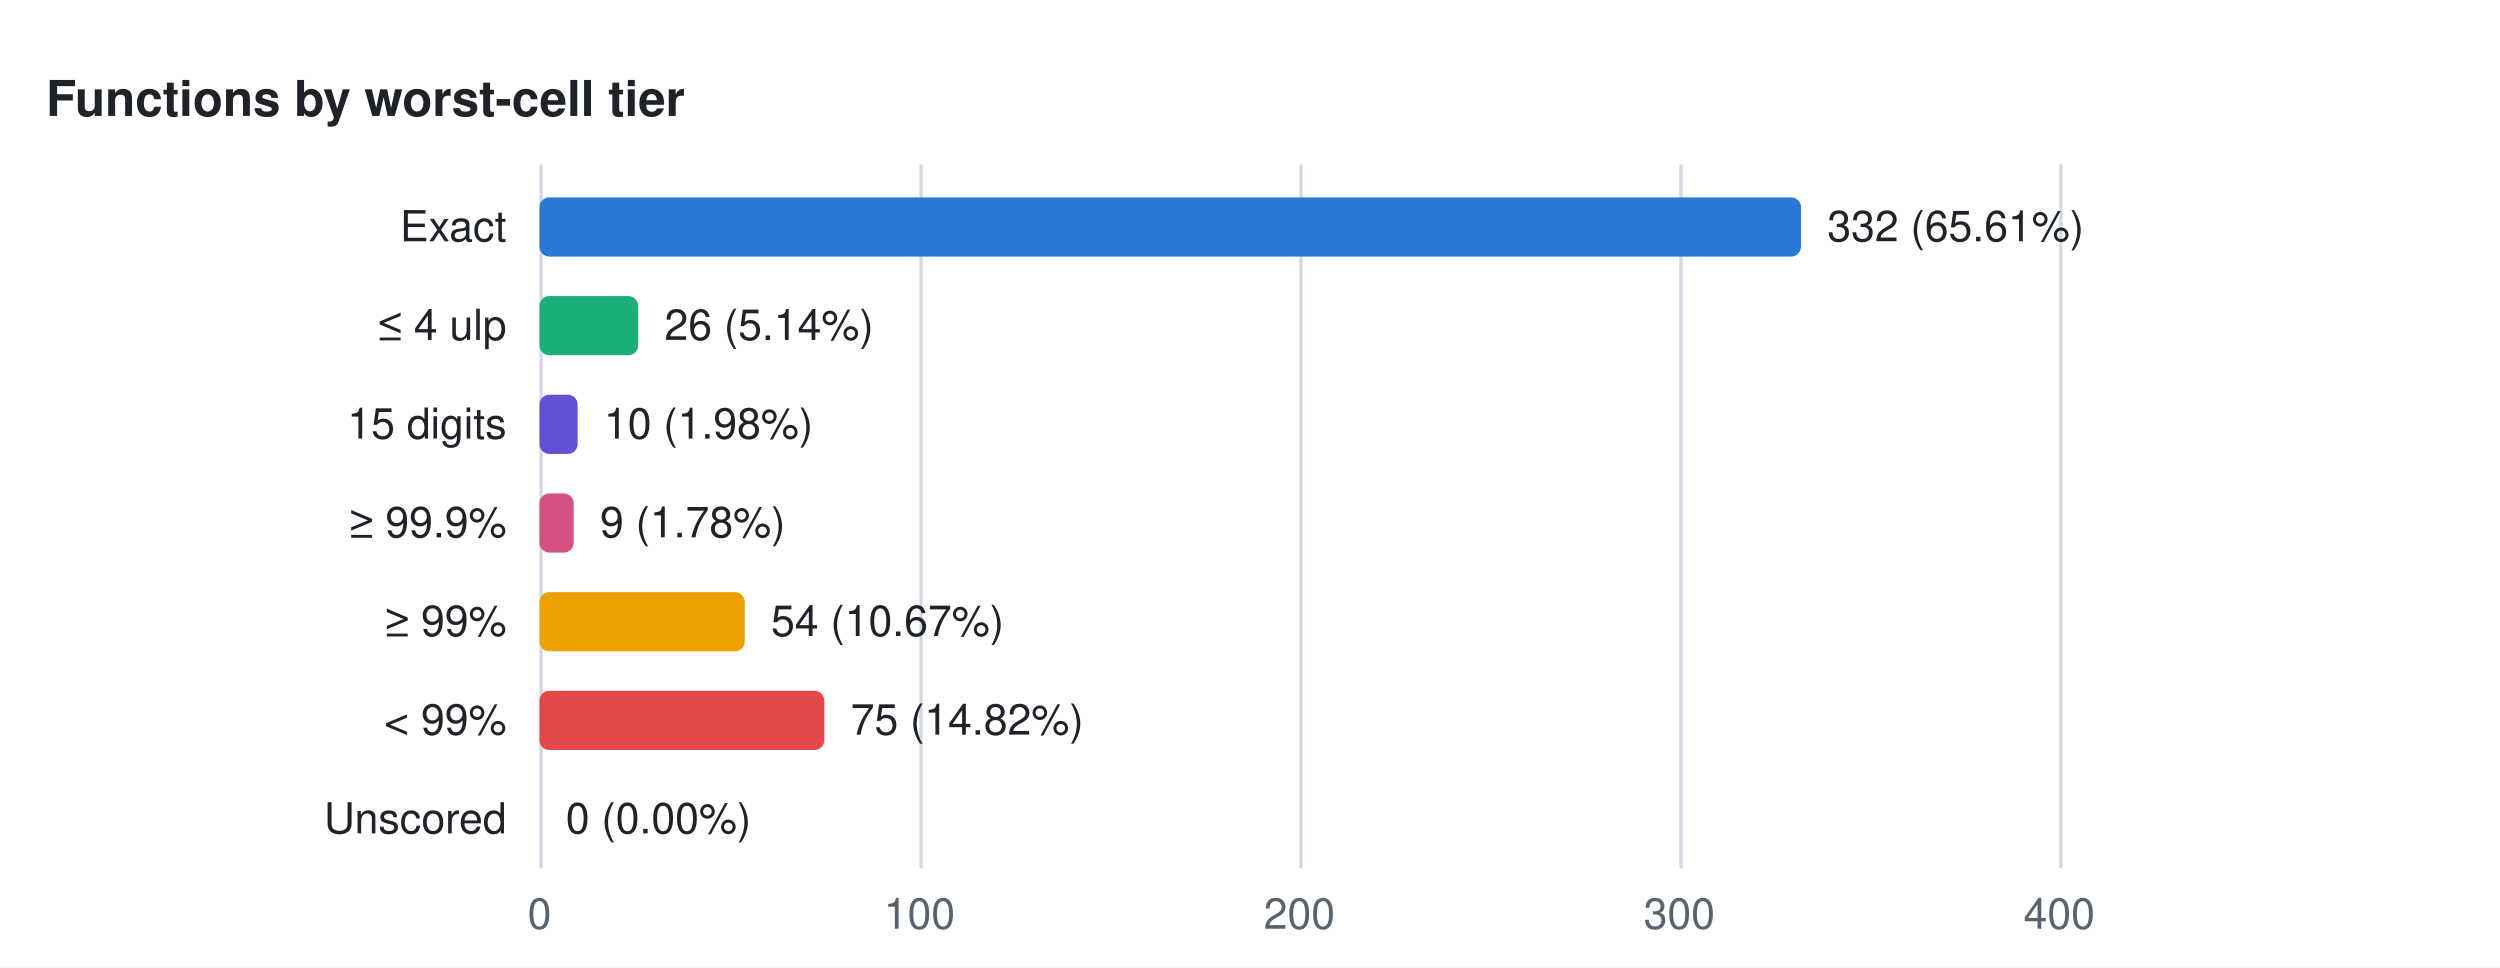
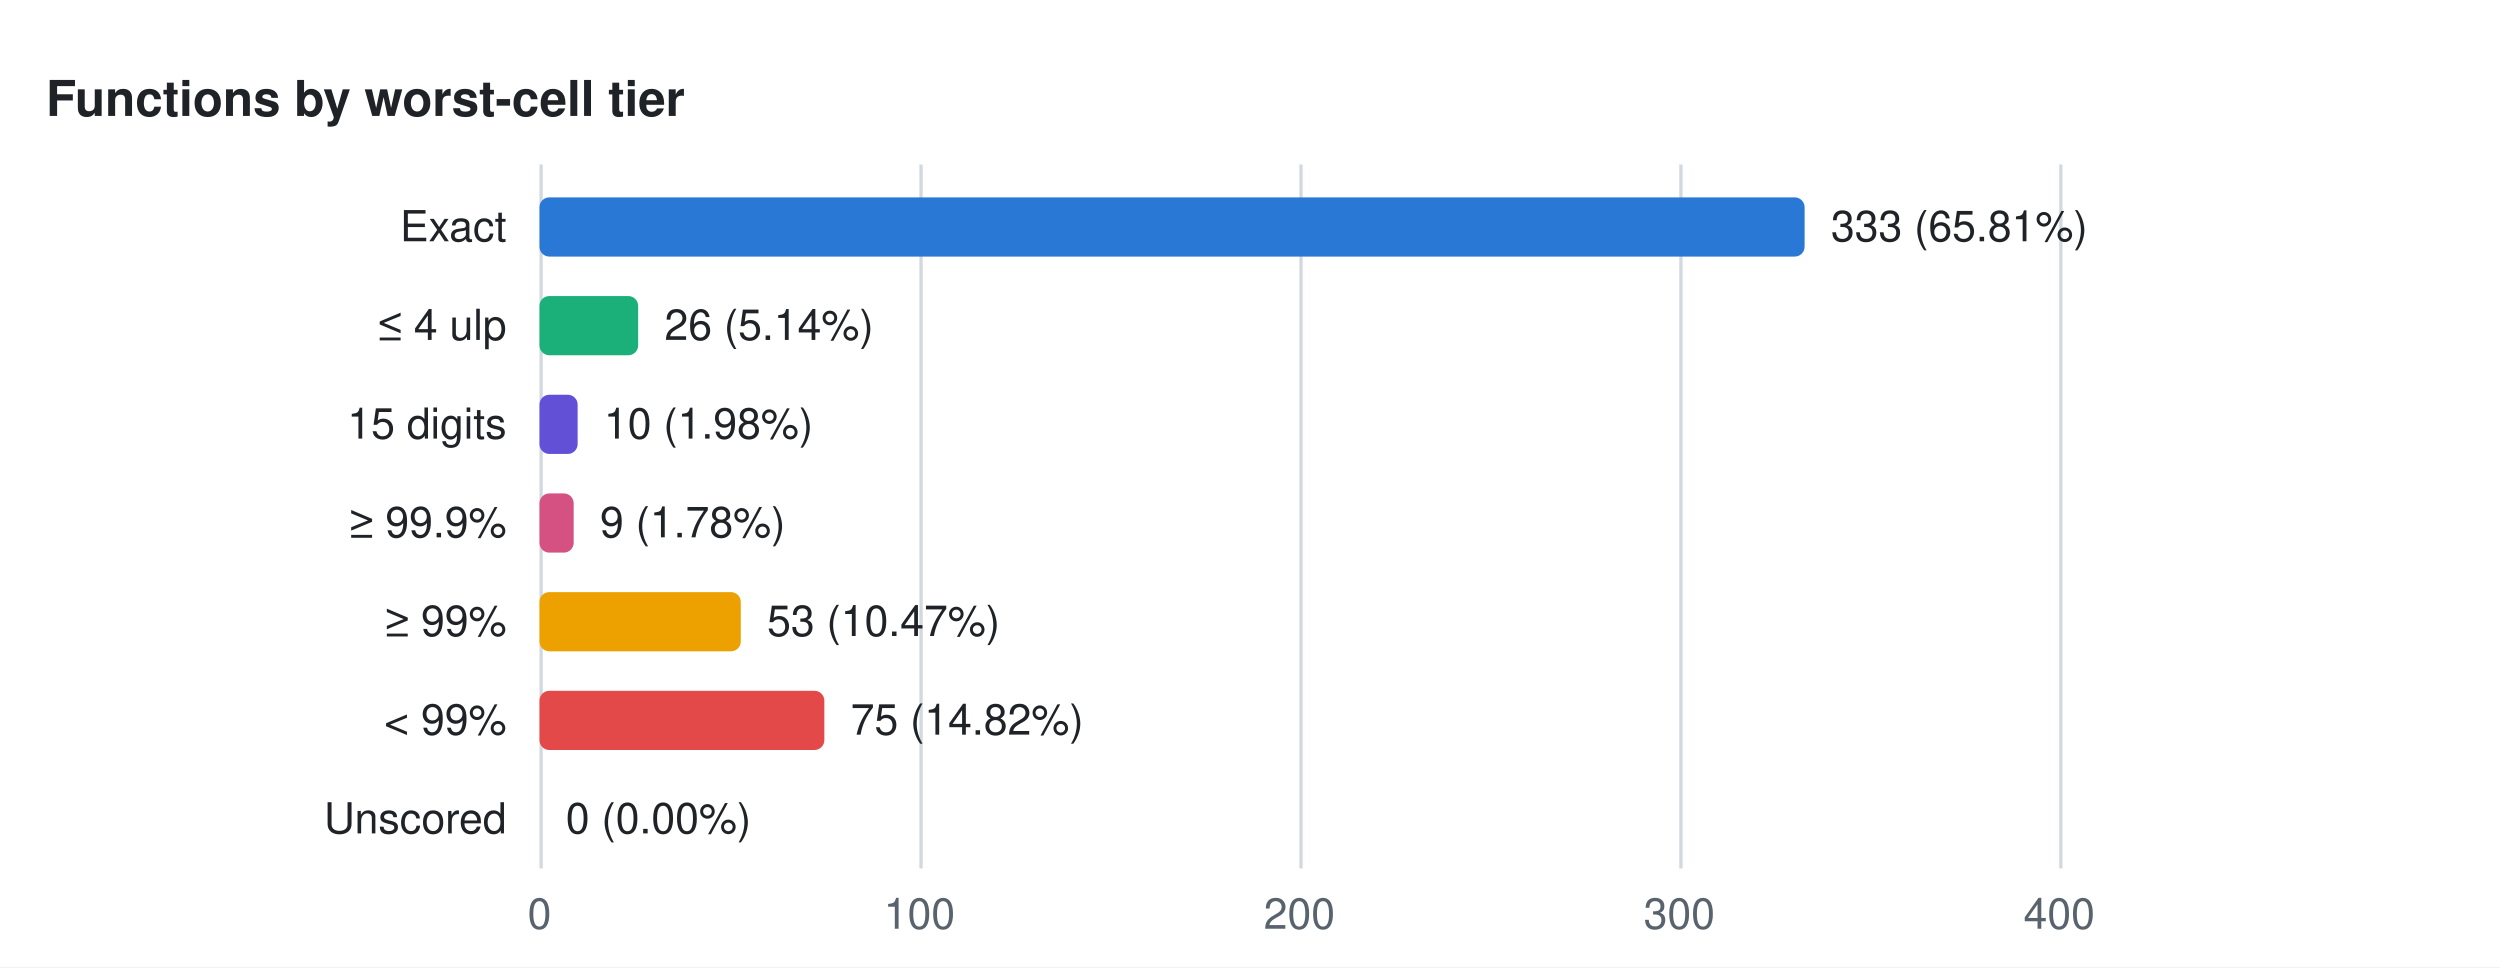
<svg xmlns="http://www.w3.org/2000/svg" width="760" height="294" viewBox="0 0 760 294" role="img" aria-labelledby="t d">
  <style>text{font-family:system-ui,-apple-system,'Segoe UI',Helvetica,Arial,sans-serif;font-size:13px}.title{font-size:15px;font-weight:600}.num{font-variant-numeric:tabular-nums}.bg{fill:#ffffff}.ink{fill:#1f2328}.muted{fill:#59636e}.grid{fill:#d1d9e0}.b-exact{fill:#2a78d6}.b-ulp4{fill:#1baf7a}.b-digits15{fill:#6250d6}.b-rate999{fill:#d55181}.b-rate99{fill:#eda100}.b-below99{fill:#e34948}.b-unscored{fill:#4b5563}.in-exact{fill:#000000}.in-ulp4{fill:#000000}.in-digits15{fill:#ffffff}.in-rate999{fill:#000000}.in-rate99{fill:#000000}.in-below99{fill:#000000}.in-unscored{fill:#ffffff}@media (prefers-color-scheme: dark){.bg{fill:#0d1117}.ink{fill:#f0f6fc}.muted{fill:#9198a1}.grid{fill:#3d444d}.b-exact{fill:#3987e5}.b-ulp4{fill:#199e70}.b-digits15{fill:#9085e9}.b-rate999{fill:#d55181}.b-rate99{fill:#c98500}.b-below99{fill:#d03f3f}.b-unscored{fill:#9ca3af}.in-exact{fill:#000000}.in-ulp4{fill:#000000}.in-digits15{fill:#000000}.in-rate999{fill:#000000}.in-rate99{fill:#000000}.in-below99{fill:#ffffff}.in-unscored{fill:#000000}}</style>
  <rect class="bg" fill="#ffffff" x="0" y="0" width="760" height="294" />
  <g transform="translate(14,14)">
    <text x="0.0" y="16.0" class="ink title" fill="#1f2328" text-anchor="start" dominant-baseline="middle">Functions by worst-cell tier</text>
    <rect class="grid" fill="#d1d9e0" x="150.0" y="36" width="1" height="214" />
    <text x="150.0" y="264.0" class="muted num" fill="#59636e" text-anchor="middle" dominant-baseline="middle">0</text>
    <rect class="grid" fill="#d1d9e0" x="265.5" y="36" width="1" height="214" />
    <text x="265.5" y="264.0" class="muted num" fill="#59636e" text-anchor="middle" dominant-baseline="middle">100</text>
    <rect class="grid" fill="#d1d9e0" x="381.0" y="36" width="1" height="214" />
    <text x="381.0" y="264.0" class="muted num" fill="#59636e" text-anchor="middle" dominant-baseline="middle">200</text>
    <rect class="grid" fill="#d1d9e0" x="496.5" y="36" width="1" height="214" />
    <text x="496.5" y="264.0" class="muted num" fill="#59636e" text-anchor="middle" dominant-baseline="middle">300</text>
    <rect class="grid" fill="#d1d9e0" x="612.0" y="36" width="1" height="214" />
    <text x="612.0" y="264.0" class="muted num" fill="#59636e" text-anchor="middle" dominant-baseline="middle">400</text>
    <text x="140.0" y="55.0" class="ink" fill="#1f2328" text-anchor="end" dominant-baseline="middle">Exact</text>
-     <rect class="b-exact" fill="#2a78d6" x="150.0" y="46.0" width="383.5" height="18" rx="3" />
-     <text x="541.5" y="55.0" class="ink num" fill="#1f2328" text-anchor="start" dominant-baseline="middle">332 (65.61%)</text>
+     <rect class="b-exact" fill="#2a78d6" x="150.0" y="46.0" width="384.6" height="18" rx="3" />
+     <text x="542.6" y="55.0" class="ink num" fill="#1f2328" text-anchor="start" dominant-baseline="middle">333 (65.81%)</text>
    <text x="140.0" y="85.0" class="ink" fill="#1f2328" text-anchor="end" dominant-baseline="middle">≤ 4 ulp</text>
    <rect class="b-ulp4" fill="#1baf7a" x="150.0" y="76.0" width="30.0" height="18" rx="3" />
    <text x="188.0" y="85.0" class="ink num" fill="#1f2328" text-anchor="start" dominant-baseline="middle">26 (5.14%)</text>
    <text x="140.0" y="115.0" class="ink" fill="#1f2328" text-anchor="end" dominant-baseline="middle">15 digits</text>
    <rect class="b-digits15" fill="#6250d6" x="150.0" y="106.0" width="11.6" height="18" rx="3" />
    <text x="169.6" y="115.0" class="ink num" fill="#1f2328" text-anchor="start" dominant-baseline="middle">10 (1.98%)</text>
    <text x="140.0" y="145.0" class="ink" fill="#1f2328" text-anchor="end" dominant-baseline="middle">≥ 99.9%</text>
    <rect class="b-rate999" fill="#d55181" x="150.0" y="136.0" width="10.4" height="18" rx="3" />
    <text x="168.4" y="145.0" class="ink num" fill="#1f2328" text-anchor="start" dominant-baseline="middle">9 (1.78%)</text>
    <text x="140.0" y="175.0" class="ink" fill="#1f2328" text-anchor="end" dominant-baseline="middle">≥ 99%</text>
-     <rect class="b-rate99" fill="#eda100" x="150.0" y="166.0" width="62.4" height="18" rx="3" />
-     <text x="220.4" y="175.0" class="ink num" fill="#1f2328" text-anchor="start" dominant-baseline="middle">54 (10.67%)</text>
+     <rect class="b-rate99" fill="#eda100" x="150.0" y="166.0" width="61.2" height="18" rx="3" />
+     <text x="219.2" y="175.0" class="ink num" fill="#1f2328" text-anchor="start" dominant-baseline="middle">53 (10.47%)</text>
    <text x="140.0" y="205.0" class="ink" fill="#1f2328" text-anchor="end" dominant-baseline="middle">&lt; 99%</text>
    <rect class="b-below99" fill="#e34948" x="150.0" y="196.0" width="86.6" height="18" rx="3" />
    <text x="244.6" y="205.0" class="ink num" fill="#1f2328" text-anchor="start" dominant-baseline="middle">75 (14.82%)</text>
    <text x="140.0" y="235.0" class="ink" fill="#1f2328" text-anchor="end" dominant-baseline="middle">Unscored</text>
    <text x="158.0" y="235.0" class="ink num" fill="#1f2328" text-anchor="start" dominant-baseline="middle">0 (0.00%)</text>
  </g>
</svg>
